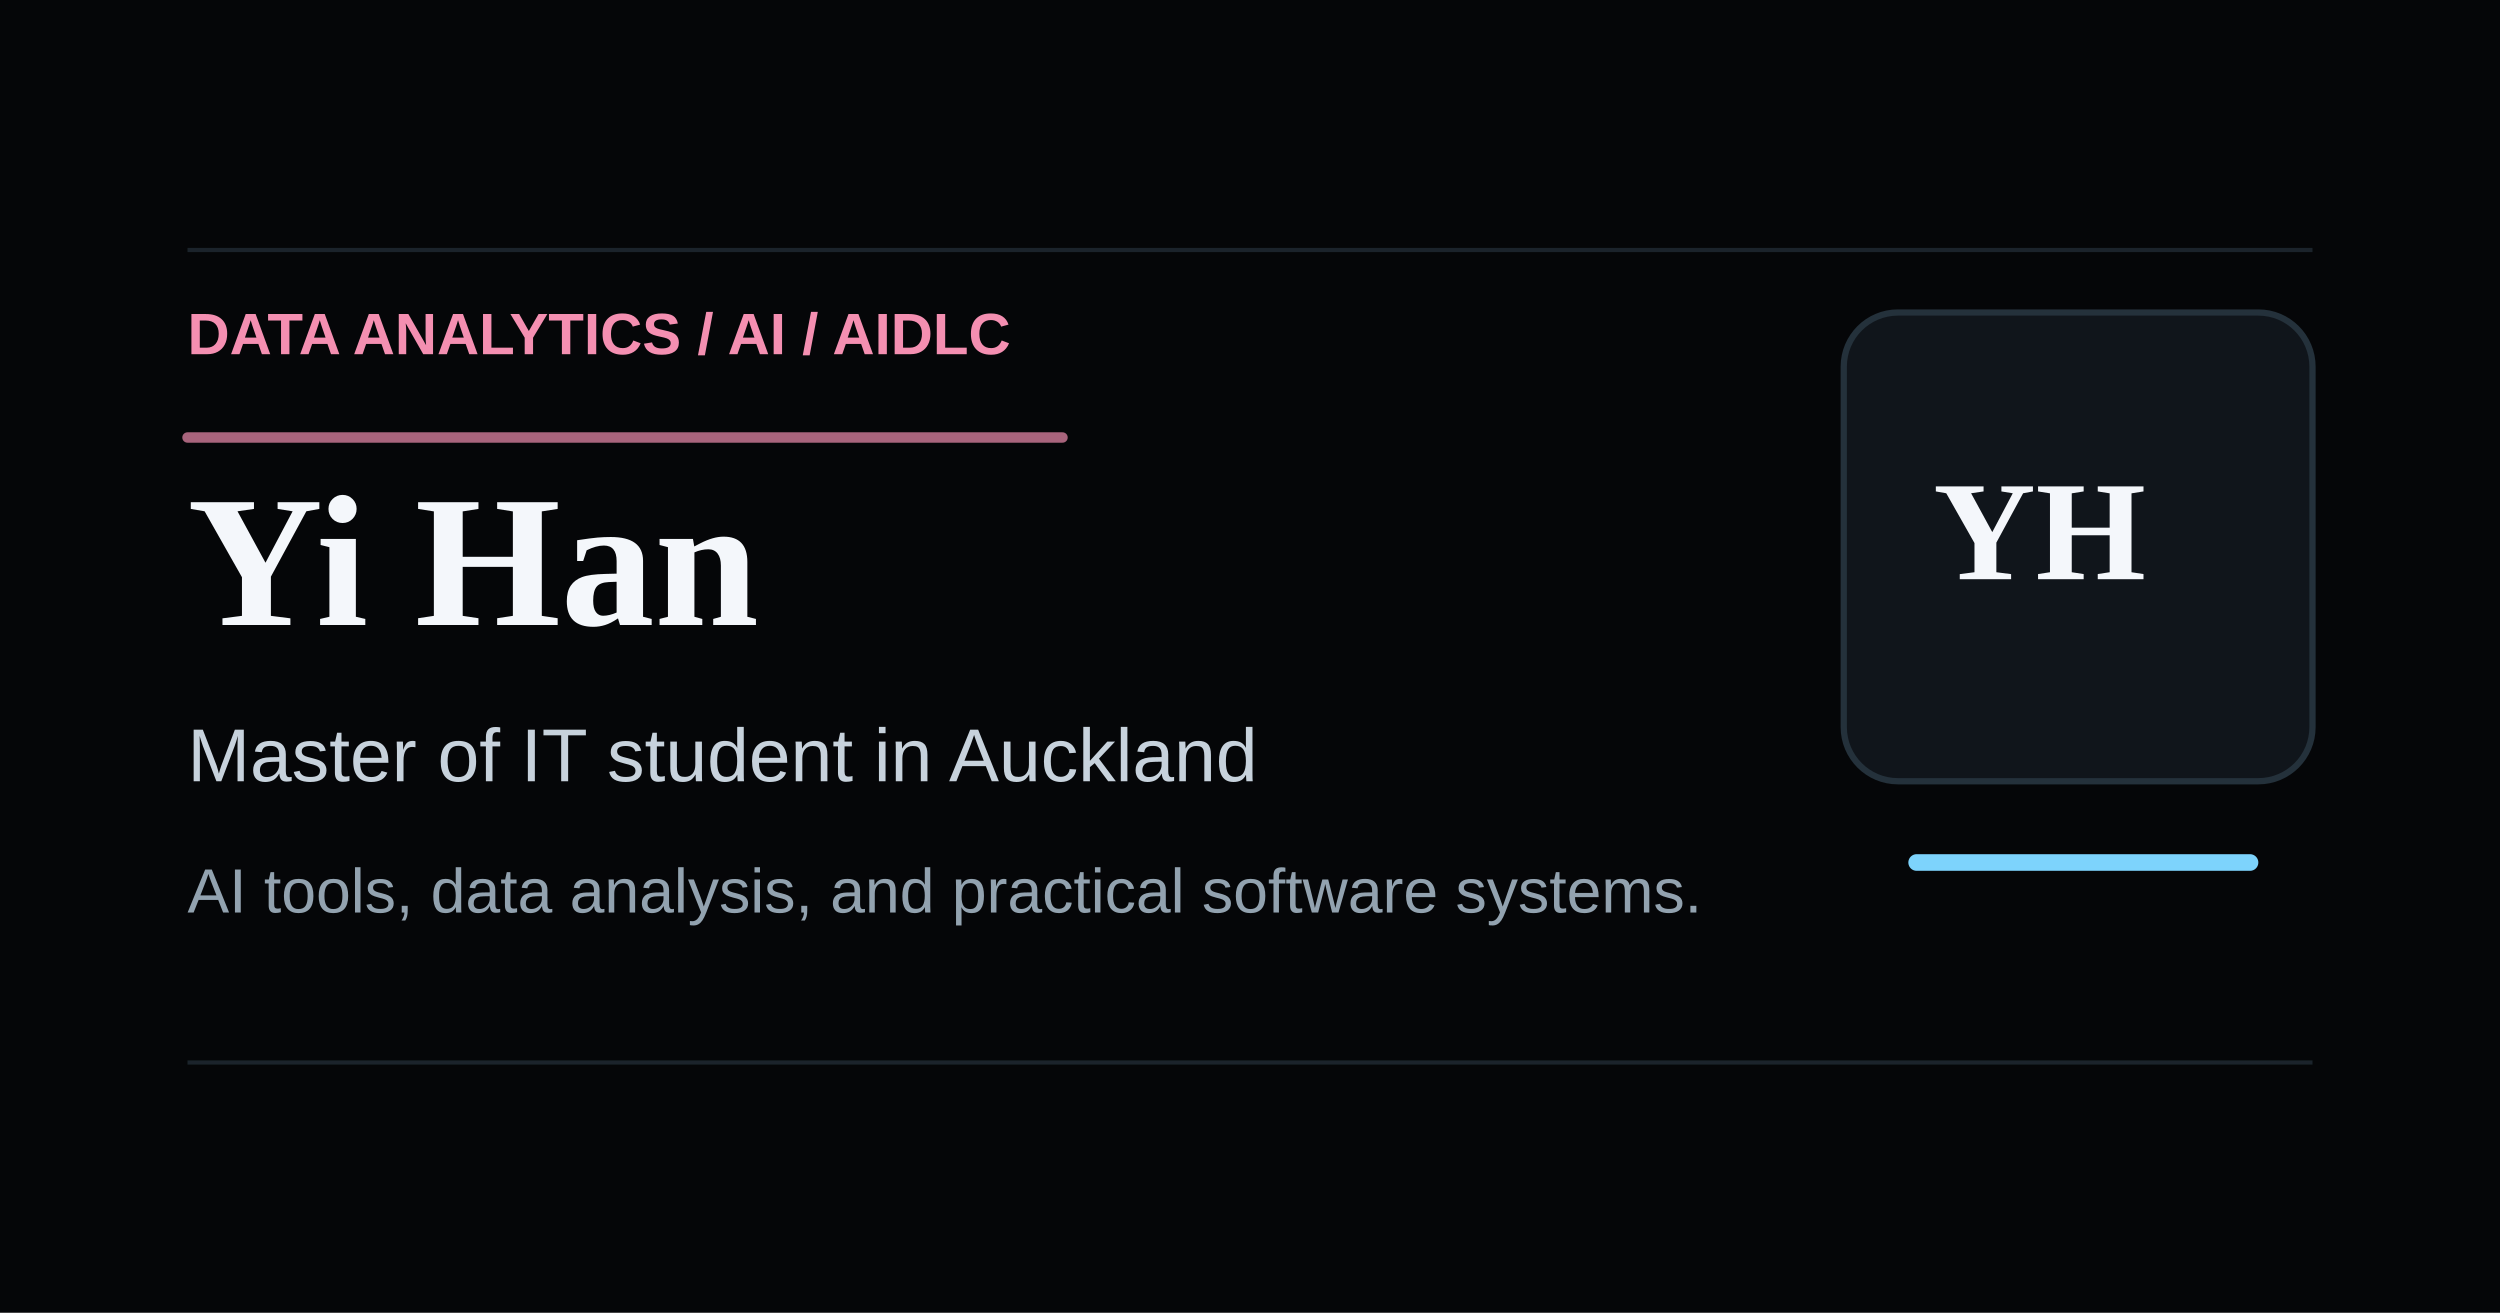
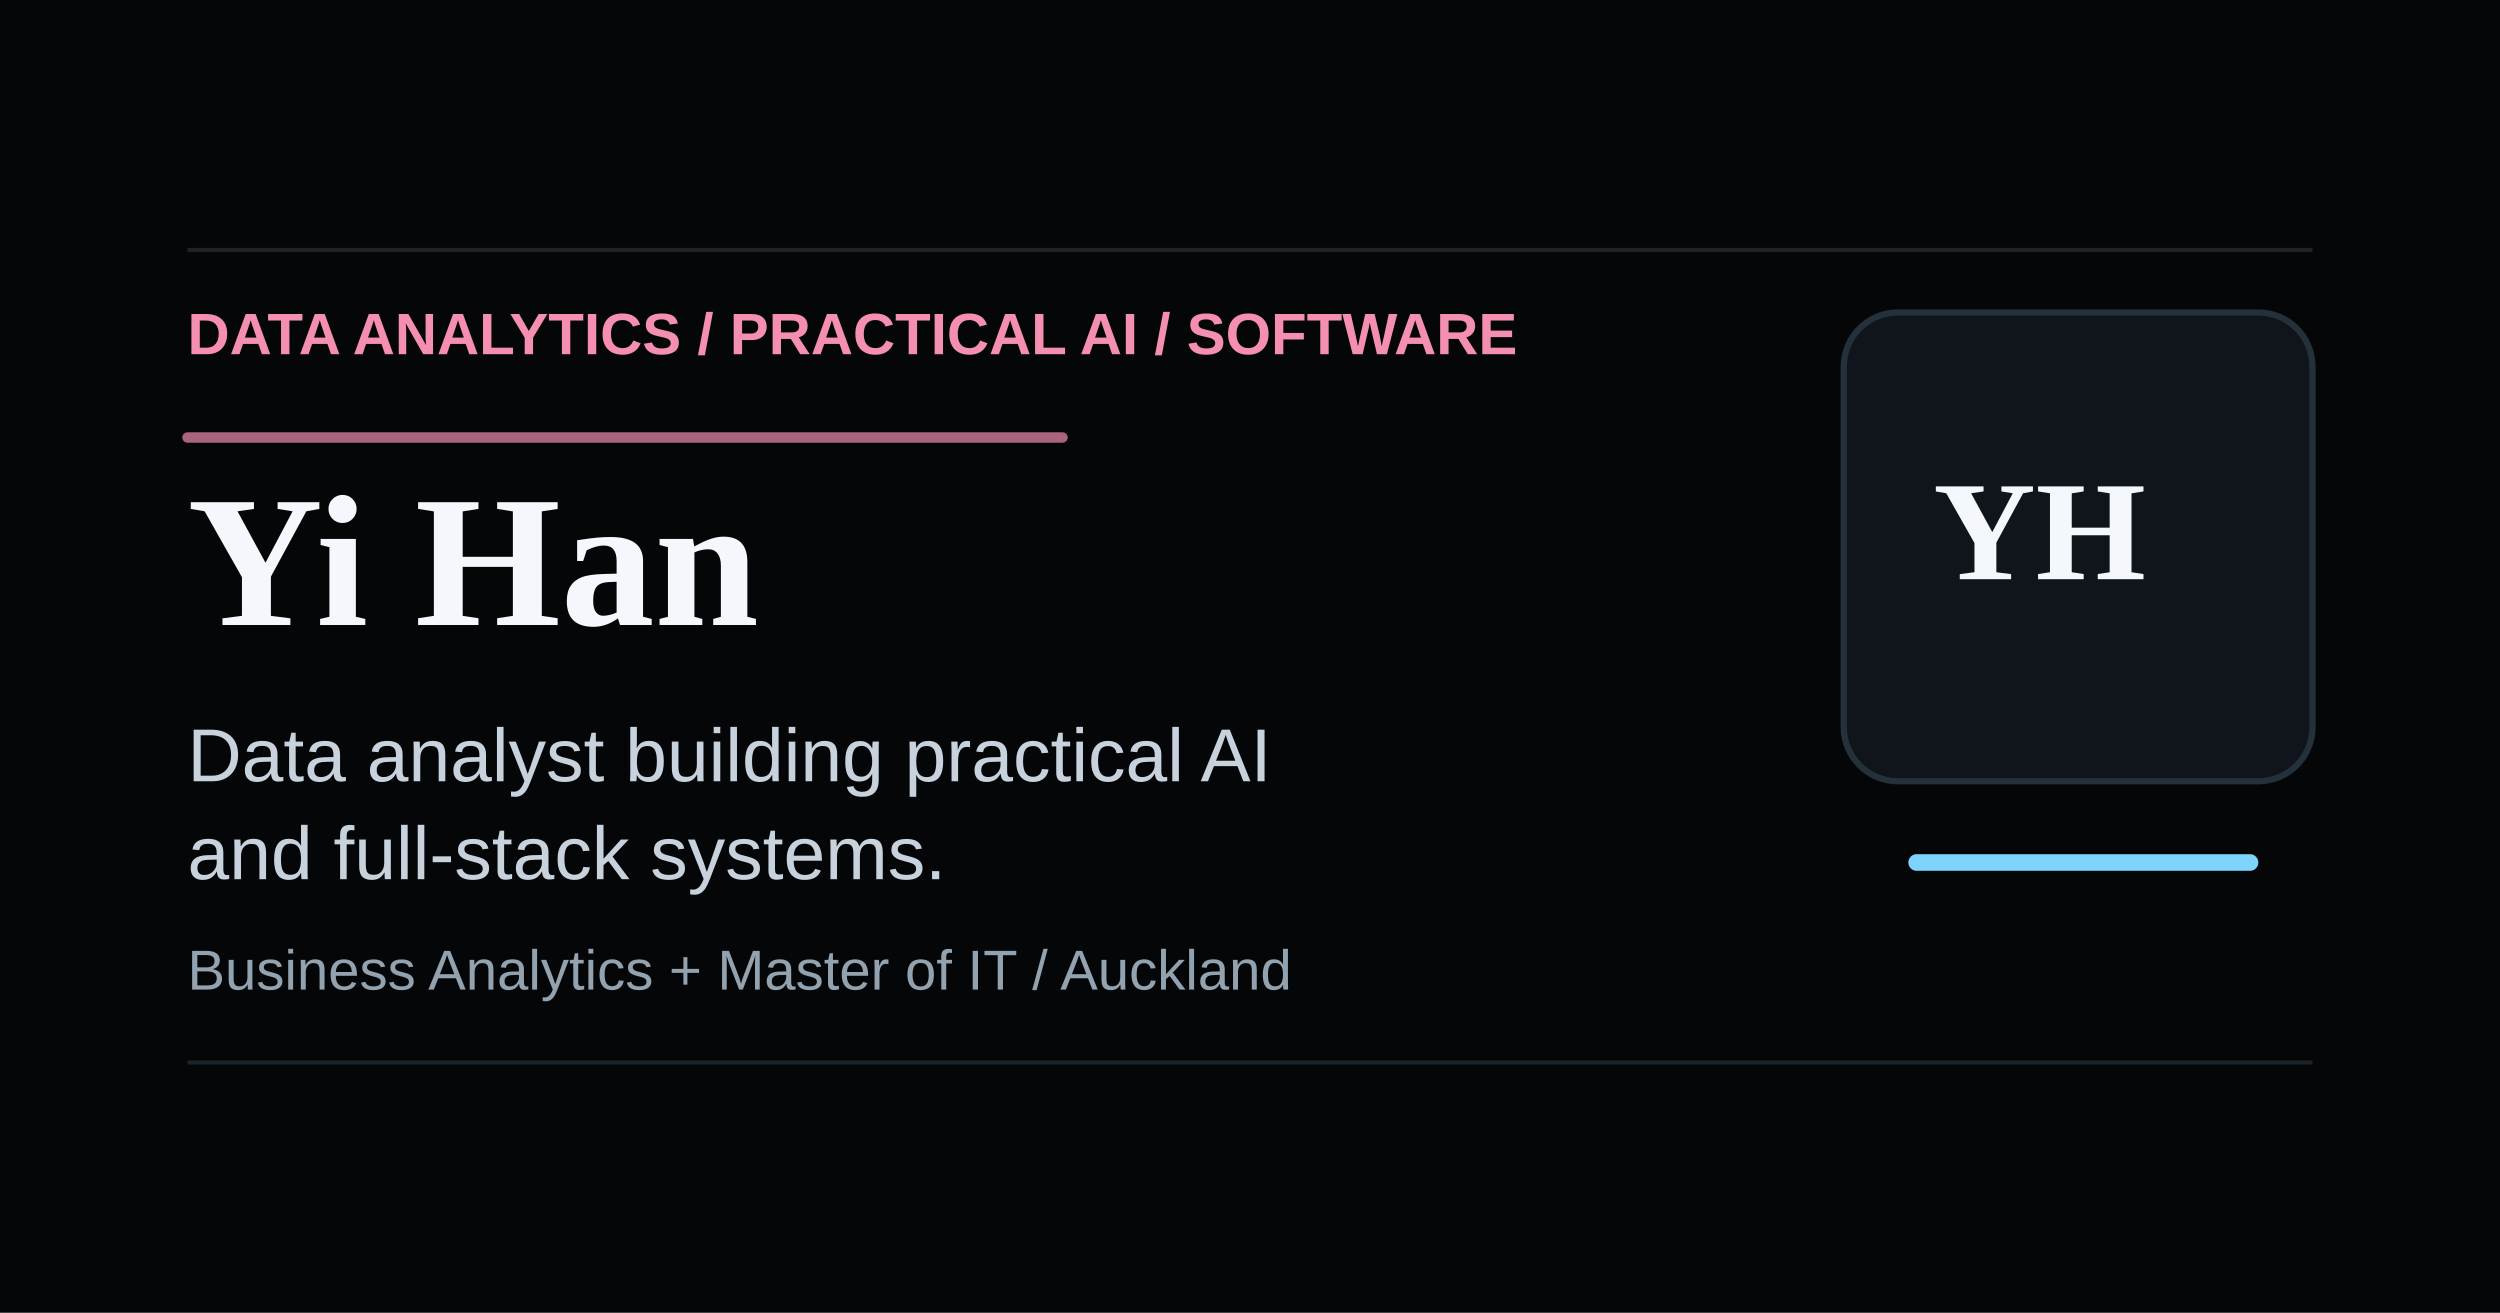
<svg xmlns="http://www.w3.org/2000/svg" width="1200" height="630" viewBox="0 0 1200 630" role="img" aria-label="Yi Han dark data analytics and AI portfolio social preview">
  <rect width="1200" height="630" fill="#050608" />
  <path d="M0 0h1200v630H0z" fill="#050608" />
  <g opacity="0.68">
    <path d="M90 120h1020" stroke="#24313b" stroke-width="2" />
    <path d="M90 510h1020" stroke="#24313b" stroke-width="2" />
    <path d="M90 210h420" stroke="#f48fb1" stroke-width="5" stroke-linecap="round" />
  </g>
-   <text x="90" y="170" fill="#f48fb1" font-family="Arial, sans-serif" font-size="28" font-weight="700">DATA ANALYTICS / AI / AIDLC</text>
+   <text x="90" y="170" fill="#f48fb1" font-family="Arial, sans-serif" font-size="28" font-weight="700">DATA ANALYTICS / PRACTICAL AI / SOFTWARE</text>
  <text x="90" y="300" fill="#f4f7fb" font-family="Georgia, 'Times New Roman', serif" font-size="90" font-weight="700">Yi Han</text>
-   <text x="90" y="375" fill="#c7d2dc" font-family="Arial, sans-serif" font-size="36">Master of IT student in Auckland</text>
-   <text x="90" y="438" fill="#92a2af" font-family="Arial, sans-serif" font-size="30">AI tools, data analysis, and practical software systems.</text>
+   <text x="90" y="375" fill="#c7d2dc" font-family="Arial, sans-serif" font-size="36">Data analyst building practical AI</text>
+   <text x="90" y="422" fill="#c7d2dc" font-family="Arial, sans-serif" font-size="36">and full-stack systems.</text>
+   <text x="90" y="475" fill="#92a2af" font-family="Arial, sans-serif" font-size="27">Business Analytics + Master of IT / Auckland</text>
  <rect x="885" y="150" width="225" height="225" rx="26" fill="#10151b" stroke="#24313b" stroke-width="3" />
  <text x="928" y="278" fill="#f4f7fb" font-family="Georgia, 'Times New Roman', serif" font-size="68" font-weight="700">YH</text>
  <path d="M920 414h160" stroke="#7dd3fc" stroke-width="8" stroke-linecap="round" />
</svg>
